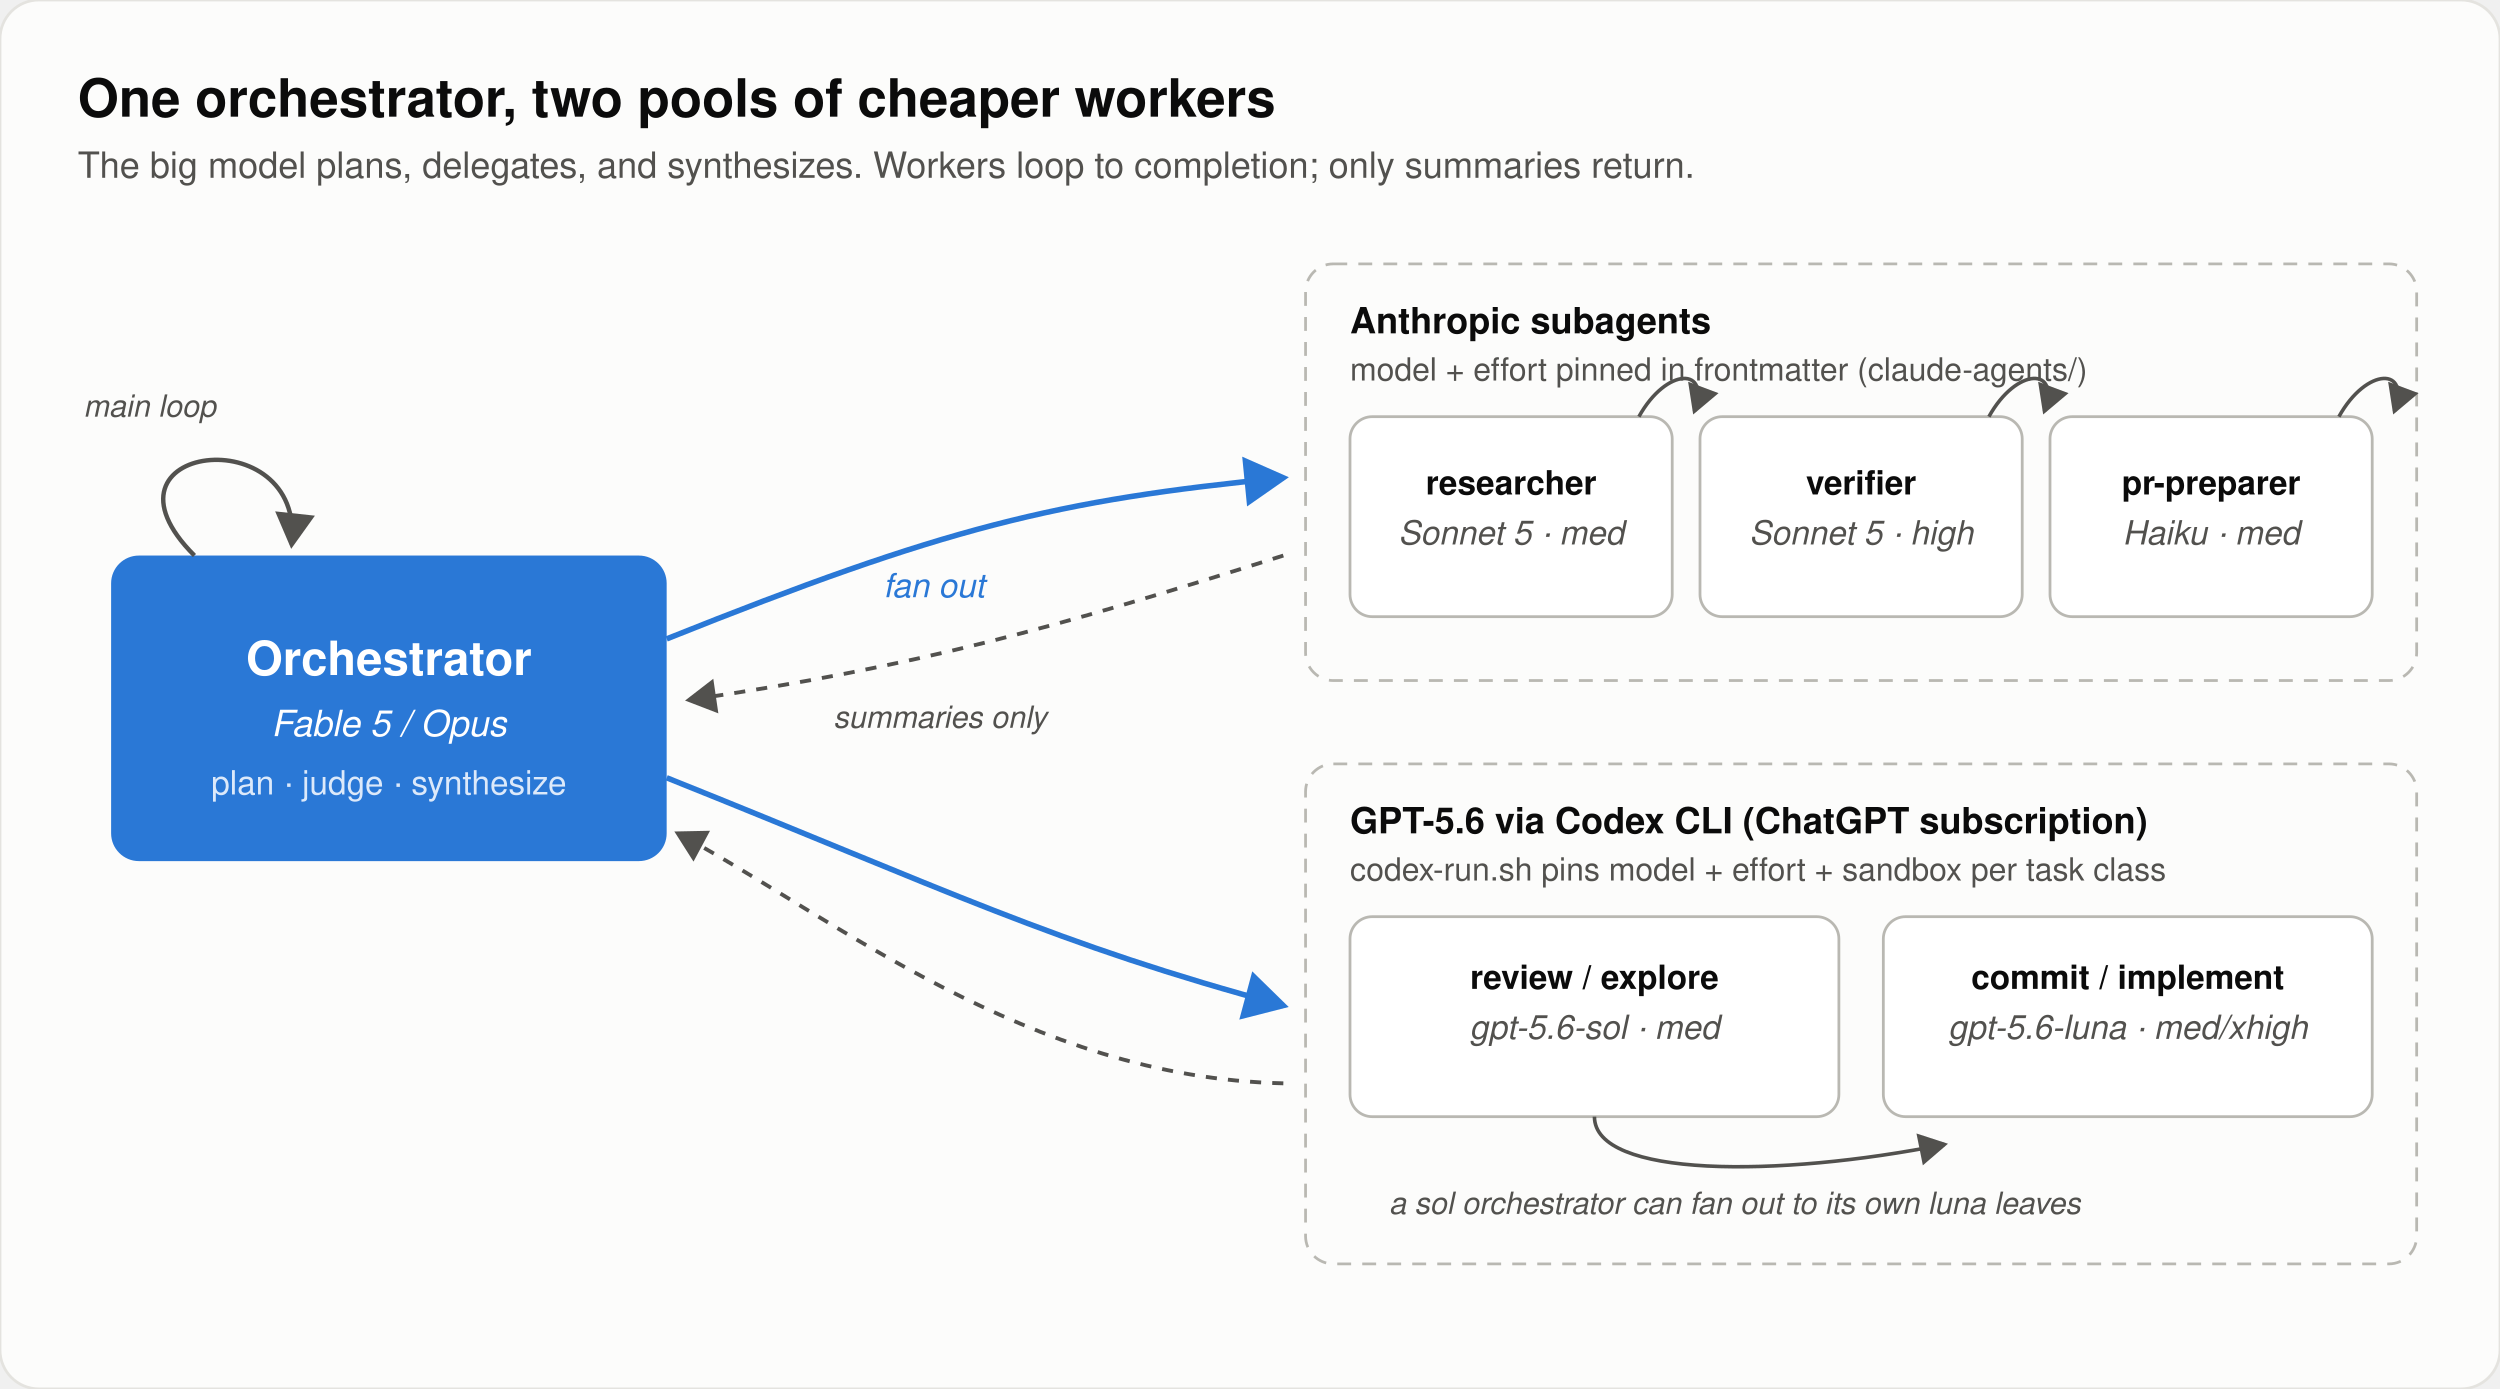
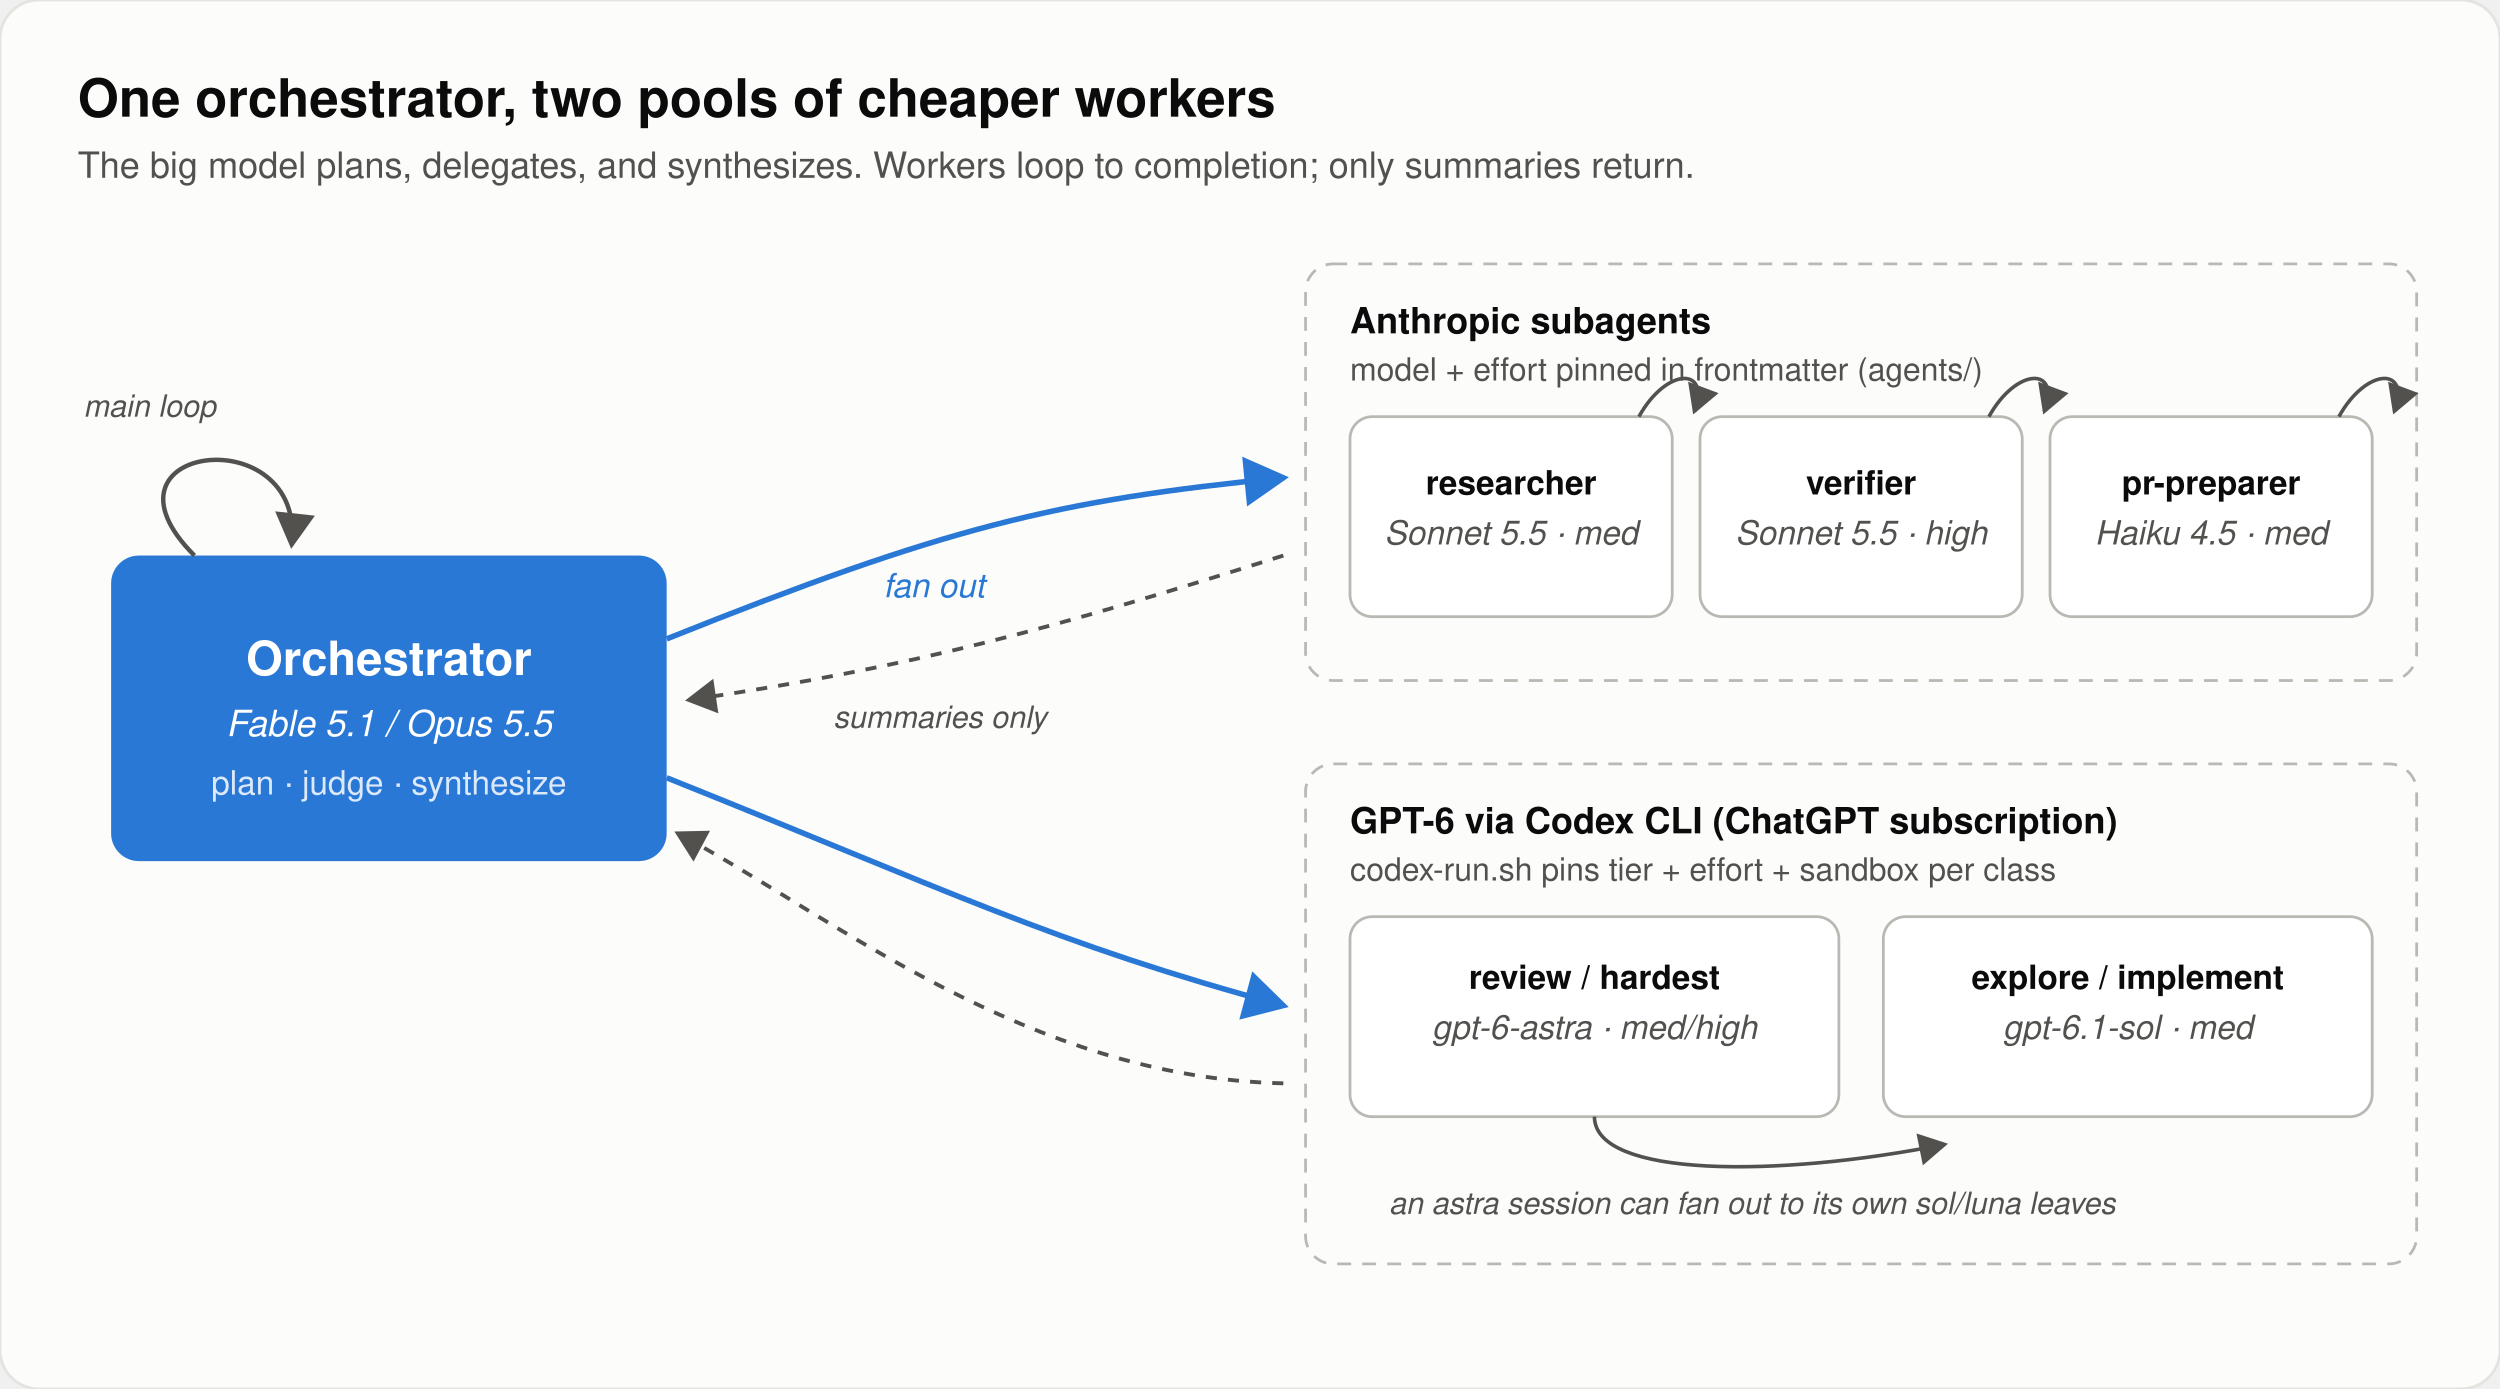
<svg xmlns="http://www.w3.org/2000/svg" width="900" height="500" viewBox="0 0 900 500" font-family="-apple-system, 'Segoe UI', Helvetica, Arial, sans-serif">
  <rect x="0" y="0" width="900" height="500" rx="14" fill="#fcfcfb" stroke="#e4e3df" />
  <text x="28" y="42" font-size="19" font-weight="700" fill="#0b0b0b">One orchestrator, two pools of cheaper workers</text>
  <text x="28" y="64" font-size="13" fill="#52514e">The big model plans, delegates, and synthesizes. Workers loop to completion; only summaries return.</text>
  <rect x="40" y="200" width="200" height="110" rx="10" fill="#2a78d6" />
  <text x="140" y="243" font-size="17" font-weight="700" fill="#ffffff" text-anchor="middle">Orchestrator</text>
-   <text x="140" y="265" font-size="13" fill="#ffffff" text-anchor="middle" font-style="italic">Fable 5 / Opus</text>
+   <text x="140" y="265" font-size="13" fill="#ffffff" text-anchor="middle" font-style="italic">Fable 5.1 / Opus 5.5</text>
  <text x="140" y="286" font-size="12" fill="#dce9fa" text-anchor="middle">plan · judge · synthesize</text>
  <path d="M 70 200 C 30 160, 110 150, 105 196" fill="none" stroke="#52514e" stroke-width="1.6" marker-end="url(#arrGray)" />
  <text x="30" y="150" font-size="11" fill="#52514e" font-style="italic">main loop</text>
  <rect x="470" y="95" width="400" height="150" rx="10" fill="none" stroke="#b9b8b2" stroke-dasharray="5 4" />
  <text x="486" y="120" font-size="13" font-weight="700" fill="#0b0b0b">Anthropic subagents</text>
-   <text x="486" y="137" font-size="11.5" fill="#52514e">model + effort pinned in frontmatter (claude-agents/)</text>
+   <text x="486" y="137" font-size="11.5" fill="#52514e">model + effort pinned in frontmatter (agents/)</text>
  <g font-size="12">
    <rect x="486" y="150" width="116" height="72" rx="8" fill="#ffffff" stroke="#b9b8b2" />
    <text x="544" y="178" text-anchor="middle" font-weight="600" fill="#0b0b0b">researcher</text>
-     <text x="544" y="196" text-anchor="middle" fill="#52514e" font-style="italic">Sonnet 5 · med</text>
+     <text x="544" y="196" text-anchor="middle" fill="#52514e" font-style="italic">Sonnet 5.5 · med</text>
    <rect x="612" y="150" width="116" height="72" rx="8" fill="#ffffff" stroke="#b9b8b2" />
    <text x="670" y="178" text-anchor="middle" font-weight="600" fill="#0b0b0b">verifier</text>
-     <text x="670" y="196" text-anchor="middle" fill="#52514e" font-style="italic">Sonnet 5 · high</text>
+     <text x="670" y="196" text-anchor="middle" fill="#52514e" font-style="italic">Sonnet 5.5 · high</text>
    <rect x="738" y="150" width="116" height="72" rx="8" fill="#ffffff" stroke="#b9b8b2" />
    <text x="796" y="178" text-anchor="middle" font-weight="600" fill="#0b0b0b">pr-preparer</text>
-     <text x="796" y="196" text-anchor="middle" fill="#52514e" font-style="italic">Haiku · med</text>
+     <text x="796" y="196" text-anchor="middle" fill="#52514e" font-style="italic">Haiku 4.5 · med</text>
  </g>
  <path d="M 590 150 C 600 132, 616 132, 610 148" fill="none" stroke="#52514e" stroke-width="1.3" marker-end="url(#arrGray)" />
  <path d="M 716 150 C 726 132, 742 132, 736 148" fill="none" stroke="#52514e" stroke-width="1.3" marker-end="url(#arrGray)" />
  <path d="M 842 150 C 852 132, 868 132, 862 148" fill="none" stroke="#52514e" stroke-width="1.3" marker-end="url(#arrGray)" />
  <rect x="470" y="275" width="400" height="180" rx="10" fill="none" stroke="#b9b8b2" stroke-dasharray="5 4" />
-   <text x="486" y="300" font-size="13" font-weight="700" fill="#0b0b0b">GPT-5.6 via Codex CLI (ChatGPT subscription)</text>
-   <text x="486" y="317" font-size="11.5" fill="#52514e">codex-run.sh pins model + effort + sandbox per task class</text>
+   <text x="486" y="300" font-size="13" font-weight="700" fill="#0b0b0b">GPT-6 via Codex CLI (ChatGPT subscription)</text>
+   <text x="486" y="317" font-size="11.5" fill="#52514e">codex-run.sh pins tier + effort + sandbox per class</text>
  <g font-size="12">
    <rect x="486" y="330" width="176" height="72" rx="8" fill="#ffffff" stroke="#b9b8b2" />
-     <text x="574" y="356" text-anchor="middle" font-weight="600" fill="#0b0b0b">review / explore</text>
-     <text x="574" y="374" text-anchor="middle" fill="#52514e" font-style="italic">gpt-5.6-sol · med</text>
+     <text x="574" y="356" text-anchor="middle" font-weight="600" fill="#0b0b0b">review / hardest</text>
+     <text x="574" y="374" text-anchor="middle" fill="#52514e" font-style="italic">gpt-6-astra · med/high</text>
    <rect x="678" y="330" width="176" height="72" rx="8" fill="#ffffff" stroke="#b9b8b2" />
-     <text x="766" y="356" text-anchor="middle" font-weight="600" fill="#0b0b0b">commit / implement</text>
-     <text x="766" y="374" text-anchor="middle" fill="#52514e" font-style="italic">gpt-5.6-luna · med/xhigh</text>
+     <text x="766" y="356" text-anchor="middle" font-weight="600" fill="#0b0b0b">explore / implement</text>
+     <text x="766" y="374" text-anchor="middle" fill="#52514e" font-style="italic">gpt-6.1-sol · med</text>
  </g>
  <path d="M 574 402 C 574 424, 640 424, 700 412" fill="none" stroke="#52514e" stroke-width="1.3" marker-end="url(#arrGray)" />
-   <text x="500" y="437" font-size="11" fill="#52514e" font-style="italic">a sol orchestrator can fan out to its own luna leaves</text>
+   <text x="500" y="437" font-size="11" fill="#52514e" font-style="italic">an astra session can fan out to its own sol/luna leaves</text>
  <path d="M 240 230 C 340 190, 380 180, 462 172" fill="none" stroke="#2a78d6" stroke-width="2" marker-end="url(#arrBlue)" />
  <path d="M 240 280 C 340 320, 380 340, 462 362" fill="none" stroke="#2a78d6" stroke-width="2" marker-end="url(#arrBlue)" />
  <text x="318" y="215" font-size="12" fill="#2a78d6" font-style="italic">fan out</text>
  <path d="M 462 200 C 380 226, 330 240, 248 252" fill="none" stroke="#52514e" stroke-width="1.4" stroke-dasharray="4 4" marker-end="url(#arrGray)" />
  <path d="M 462 390 C 370 388, 300 330, 244 300" fill="none" stroke="#52514e" stroke-width="1.4" stroke-dasharray="4 4" marker-end="url(#arrGray)" />
  <text x="300" y="262" font-size="11" fill="#52514e" font-style="italic">summaries only</text>
  <defs>
    <marker id="arrBlue" markerWidth="9" markerHeight="9" refX="7" refY="4.5" orient="auto">
      <path d="M0,0 L8,4.5 L0,9 z" fill="#2a78d6" />
    </marker>
    <marker id="arrGray" markerWidth="9" markerHeight="9" refX="7" refY="4.5" orient="auto">
      <path d="M0,0 L8,4.5 L0,9 z" fill="#52514e" />
    </marker>
  </defs>
</svg>
